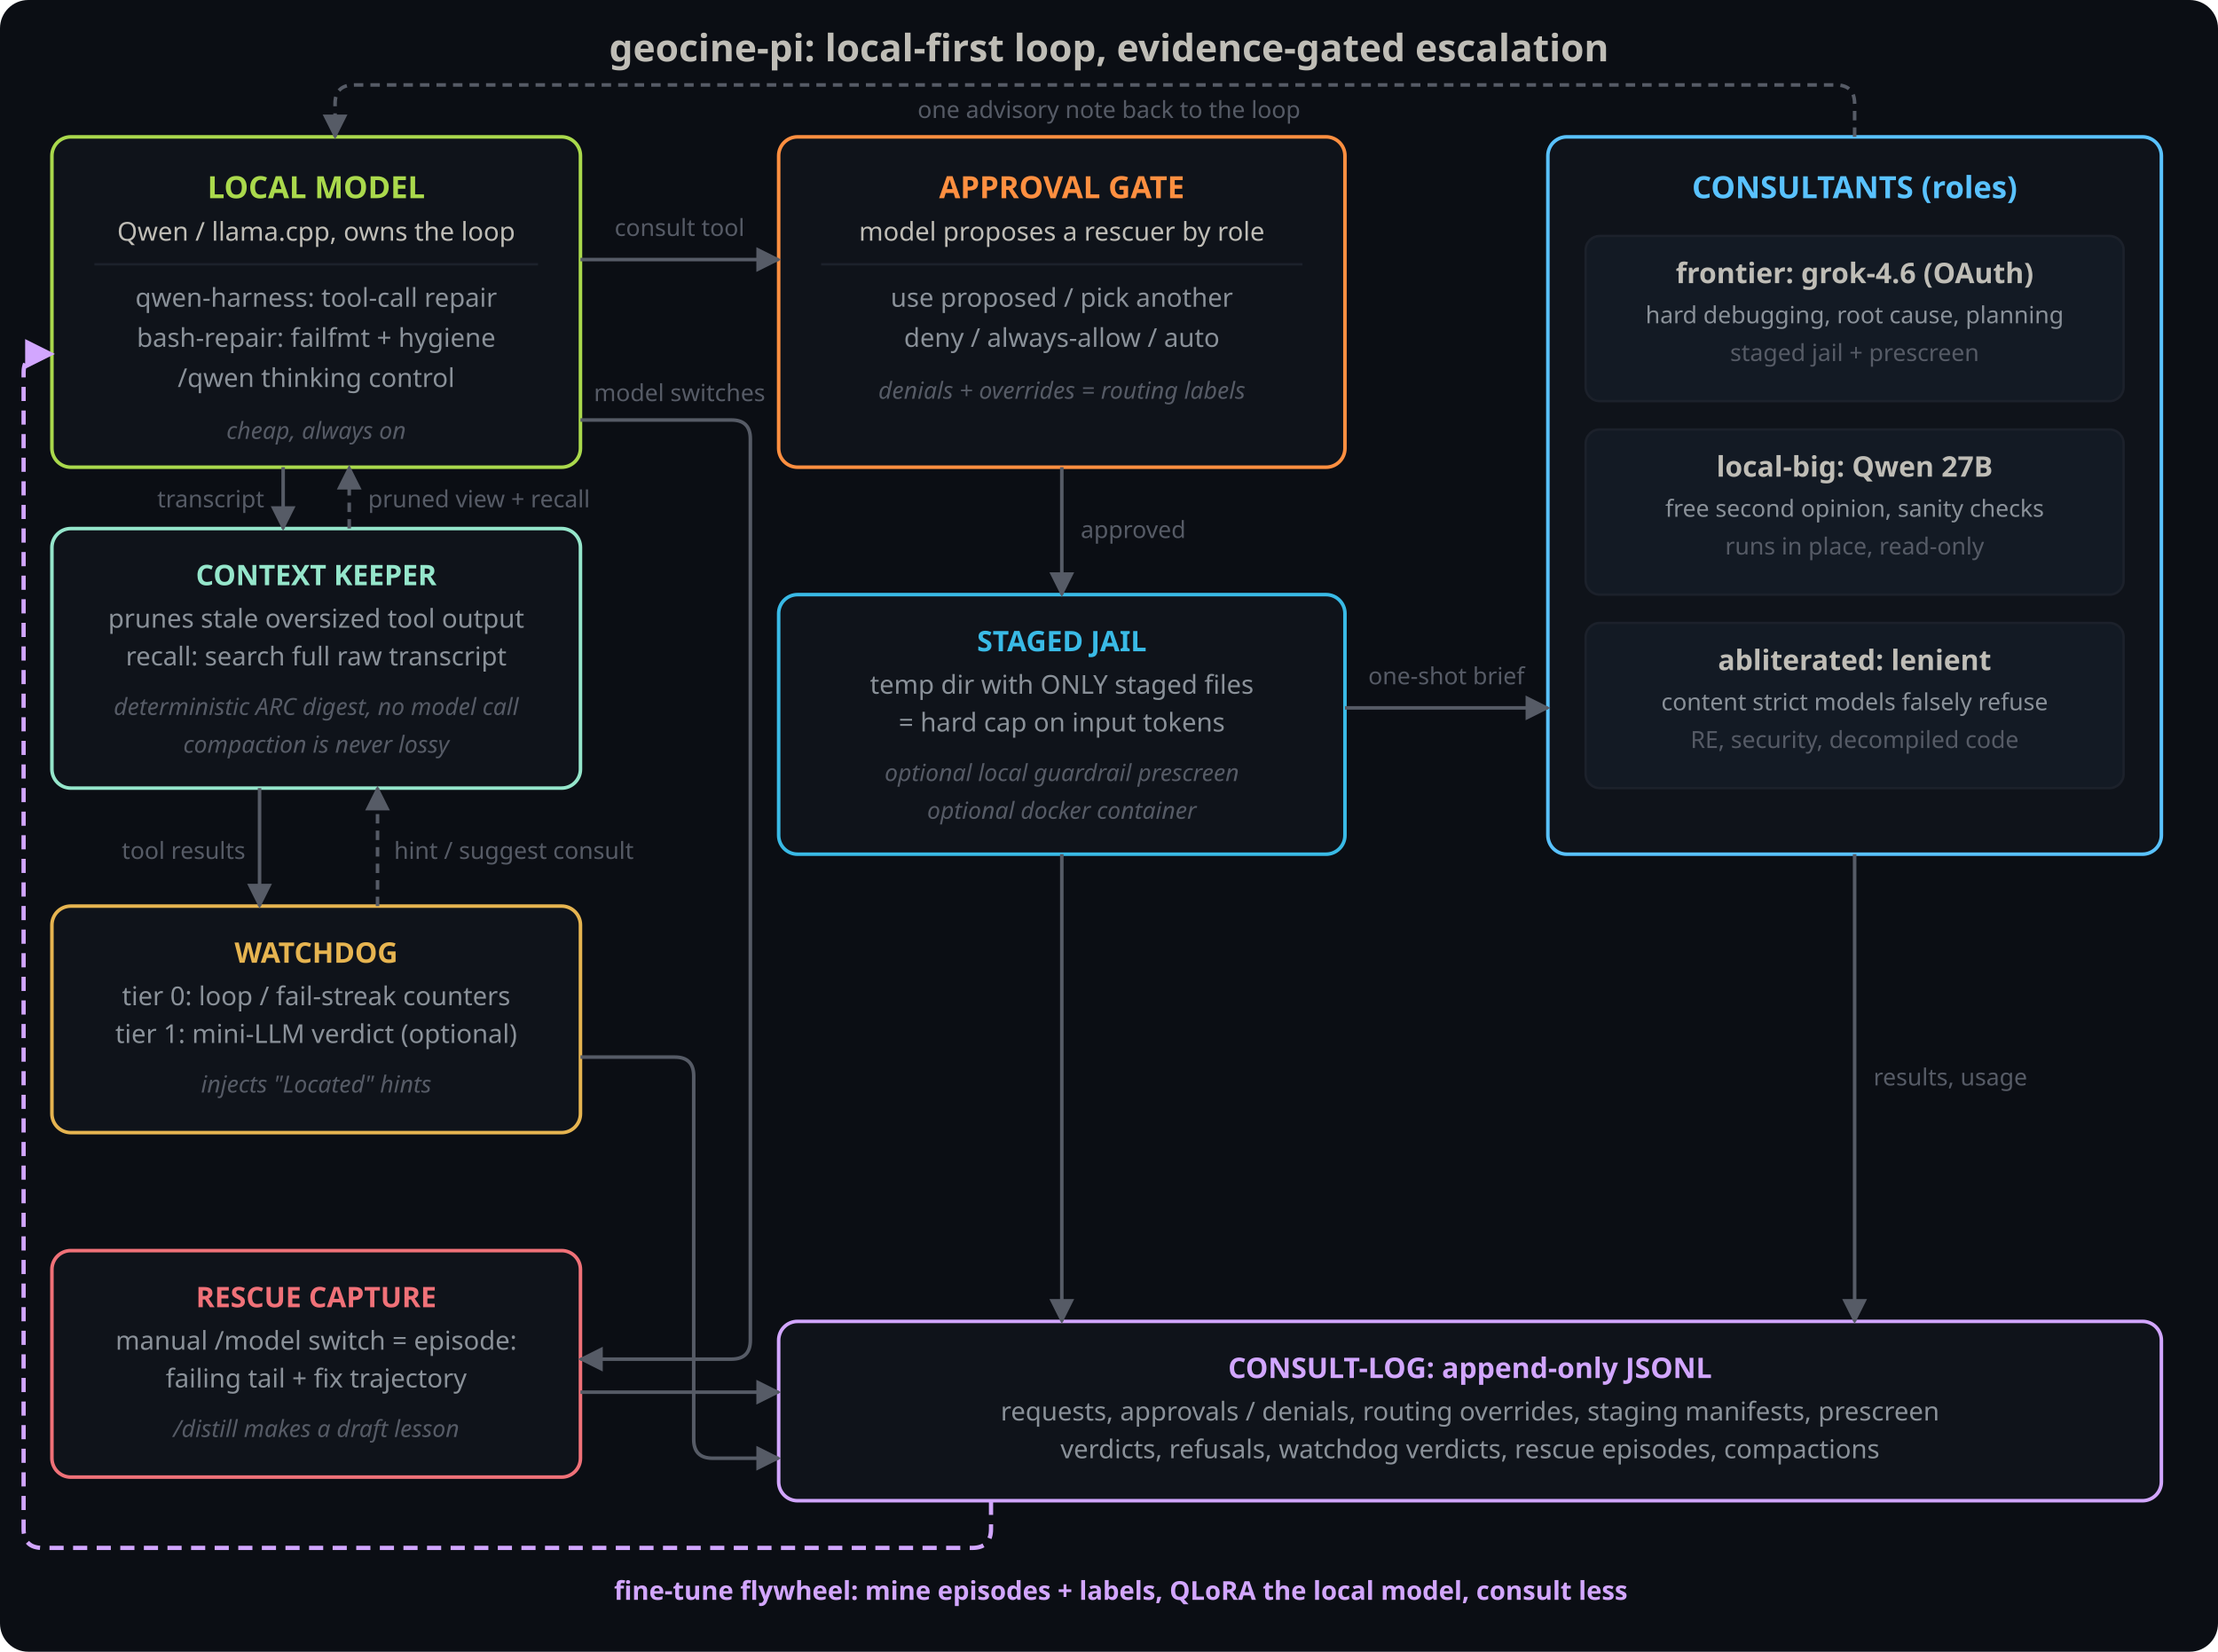
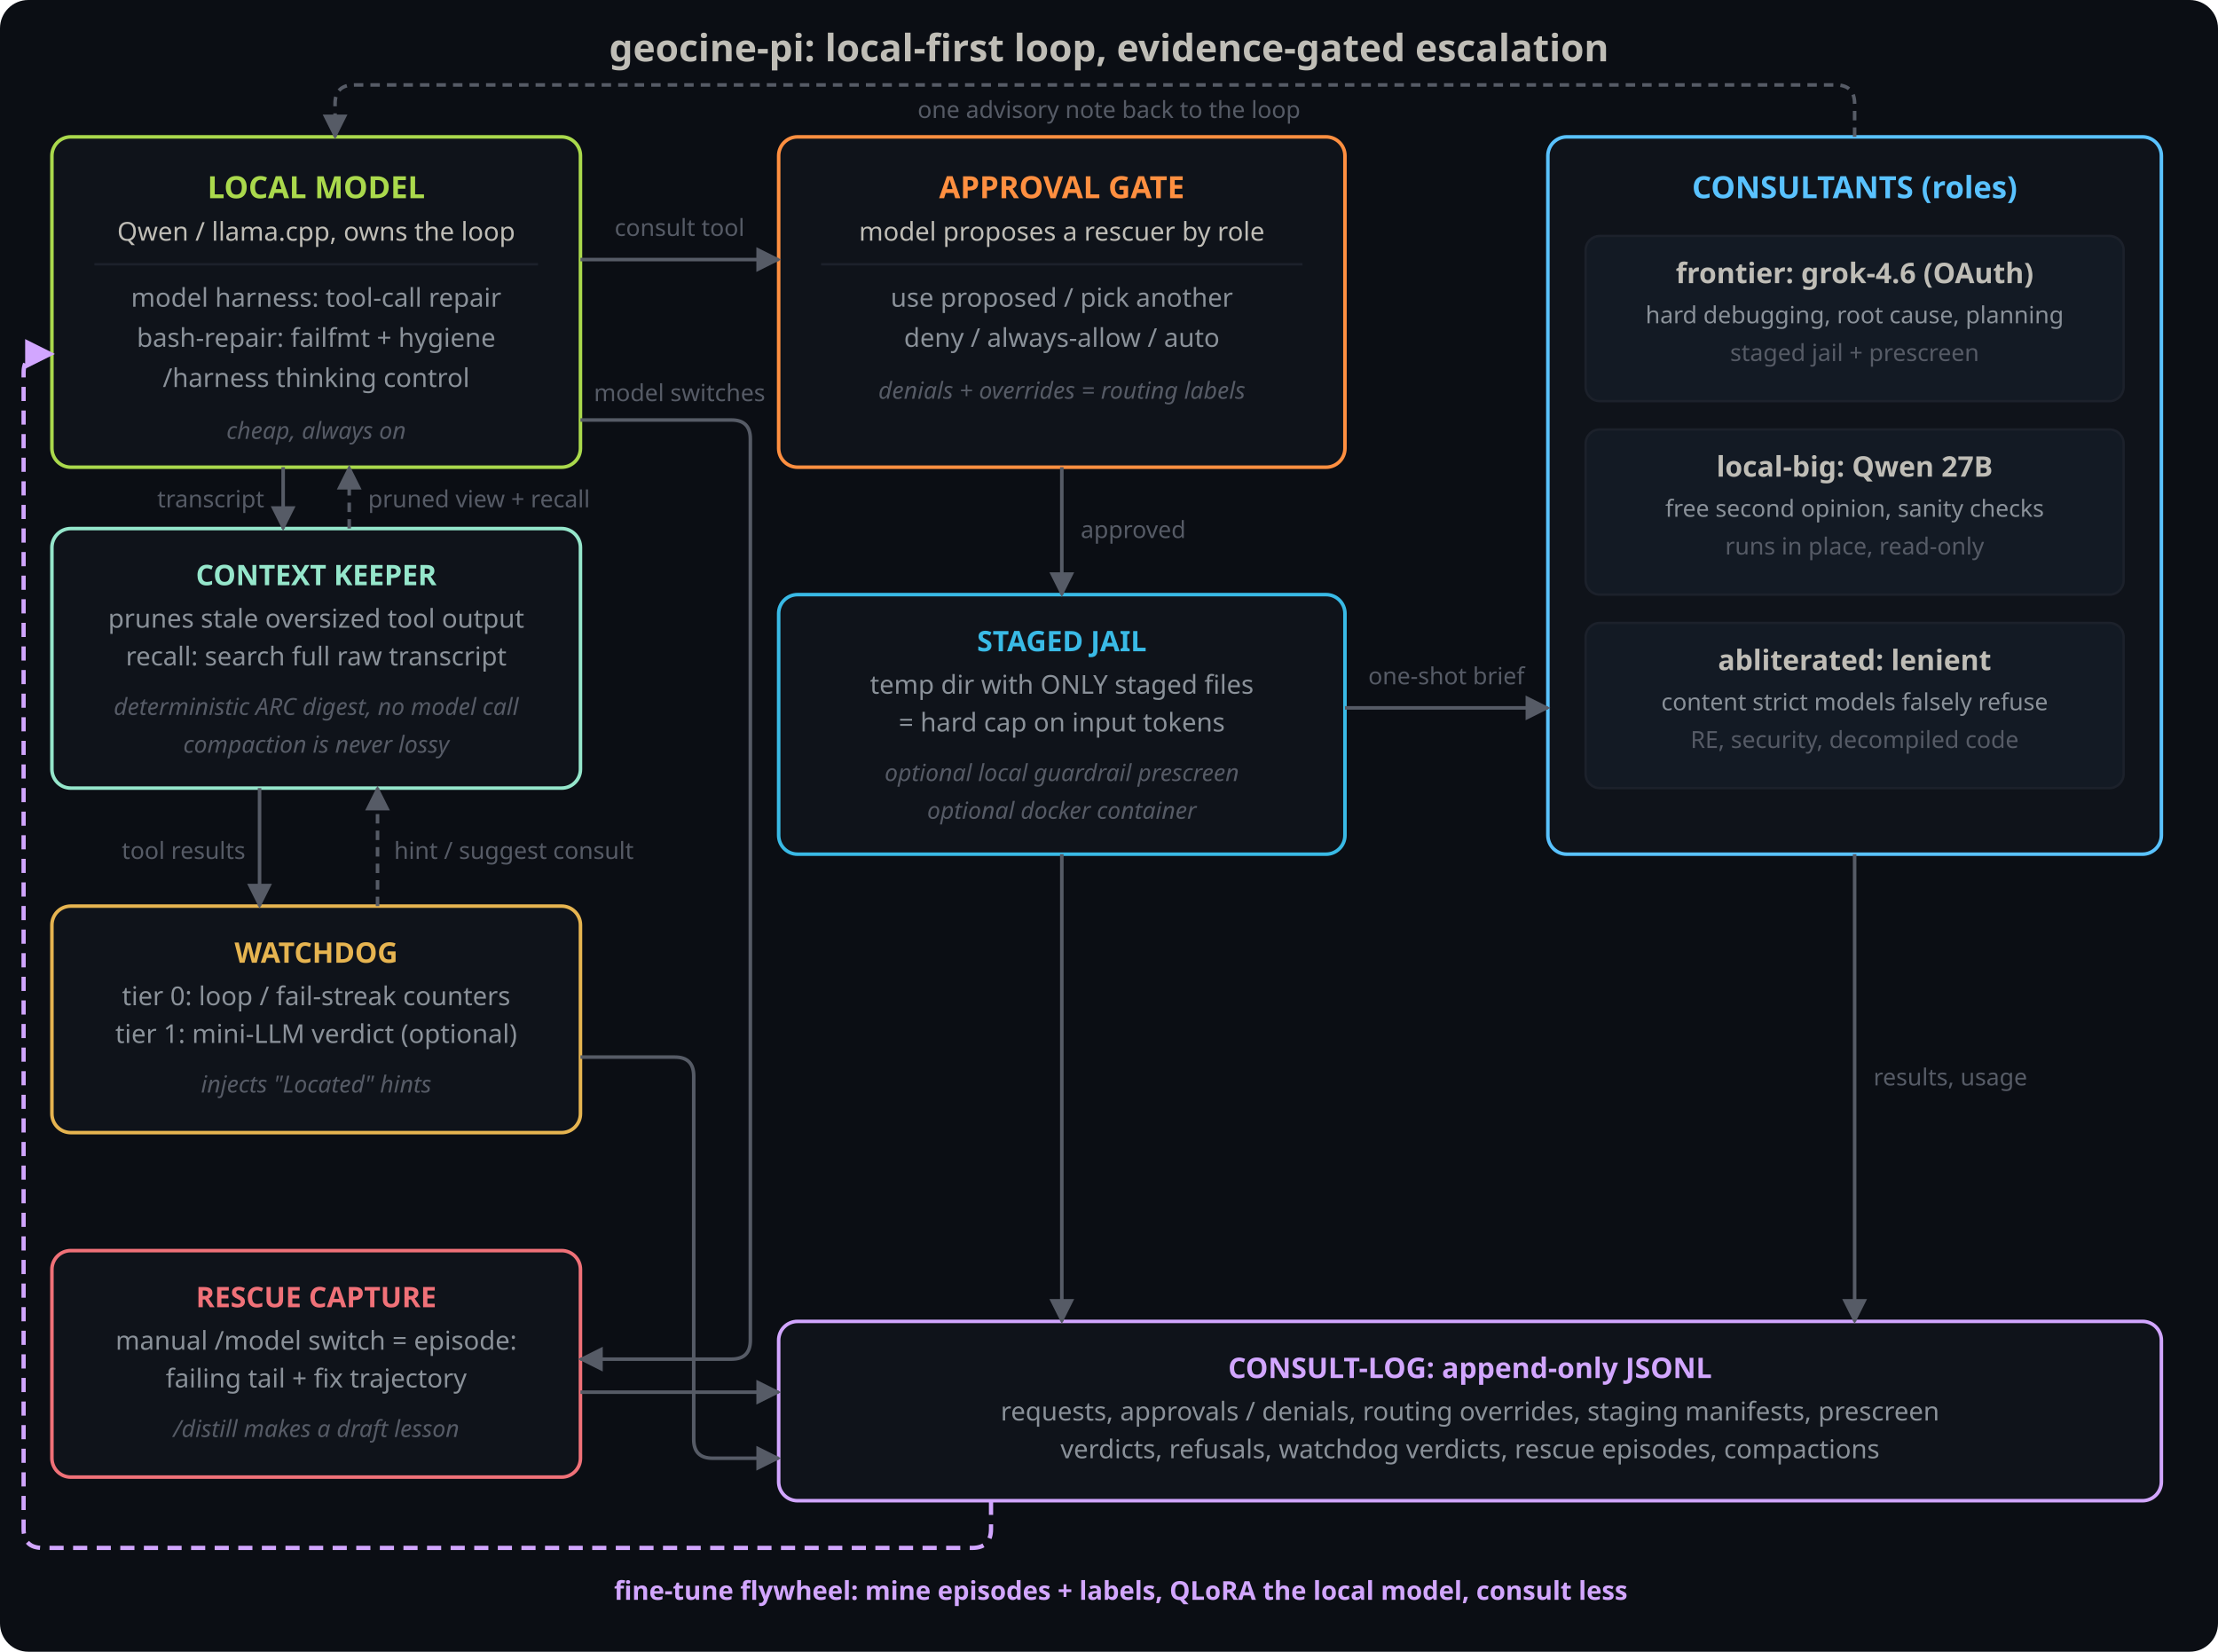
<svg xmlns="http://www.w3.org/2000/svg" viewBox="0 0 940 700" font-family="ui-sans-serif, system-ui, 'Segoe UI', sans-serif">
  <defs>
    <marker id="arrow" viewBox="0 0 10 10" refX="9" refY="5" markerWidth="7" markerHeight="7" orient="auto-start-reverse">
      <path d="M0,0 L10,5 L0,10 z" fill="#565b66" />
    </marker>
    <marker id="arrowp" viewBox="0 0 10 10" refX="9" refY="5" markerWidth="7" markerHeight="7" orient="auto-start-reverse">
      <path d="M0,0 L10,5 L0,10 z" fill="#d2a6ff" />
    </marker>
  </defs>
  <rect x="0" y="0" width="940" height="700" rx="12" fill="#0b0e14" />
  <text x="470" y="26" text-anchor="middle" font-size="16" font-weight="700" fill="#bfbdb6">geocine-pi: local-first loop, evidence-gated escalation</text>
  <rect x="22" y="58" width="224" height="140" rx="8" fill="#0f131a" stroke="#aad94c" stroke-width="1.5" />
  <text x="134" y="84" text-anchor="middle" font-size="13" font-weight="700" fill="#aad94c">LOCAL MODEL</text>
  <text x="134" y="102" text-anchor="middle" font-size="11" fill="#bfbdb6">Qwen / llama.cpp, owns the loop</text>
  <line x1="40" y1="112" x2="228" y2="112" stroke="#1c212b" stroke-width="1" />
-   <text x="134" y="130" text-anchor="middle" font-size="11" fill="#8a9199">qwen-harness: tool-call repair</text>
+   <text x="134" y="130" text-anchor="middle" font-size="11" fill="#8a9199">model harness: tool-call repair</text>
  <text x="134" y="147" text-anchor="middle" font-size="11" fill="#8a9199">bash-repair: failfmt + hygiene</text>
-   <text x="134" y="164" text-anchor="middle" font-size="11" fill="#8a9199">/qwen thinking control</text>
+   <text x="134" y="164" text-anchor="middle" font-size="11" fill="#8a9199">/harness thinking control</text>
  <text x="134" y="186" text-anchor="middle" font-size="10" font-style="italic" fill="#565b66">cheap, always on</text>
  <rect x="22" y="224" width="224" height="110" rx="8" fill="#0f131a" stroke="#95e6cb" stroke-width="1.5" />
  <text x="134" y="248" text-anchor="middle" font-size="12" font-weight="700" fill="#95e6cb">CONTEXT KEEPER</text>
  <text x="134" y="266" text-anchor="middle" font-size="11" fill="#8a9199">prunes stale oversized tool output</text>
  <text x="134" y="282" text-anchor="middle" font-size="11" fill="#8a9199">recall: search full raw transcript</text>
  <text x="134" y="303" text-anchor="middle" font-size="10" font-style="italic" fill="#565b66">deterministic ARC digest, no model call</text>
  <text x="134" y="319" text-anchor="middle" font-size="10" font-style="italic" fill="#565b66">compaction is never lossy</text>
  <path d="M120,198 L120,224" stroke="#565b66" stroke-width="1.5" fill="none" marker-end="url(#arrow)" />
  <text x="112" y="215" text-anchor="end" font-size="10" fill="#565b66">transcript</text>
  <path d="M148,224 L148,198" stroke="#565b66" stroke-width="1.5" fill="none" stroke-dasharray="4 3" marker-end="url(#arrow)" />
  <text x="156" y="215" font-size="10" fill="#565b66">pruned view + recall</text>
  <rect x="22" y="384" width="224" height="96" rx="8" fill="#0f131a" stroke="#e6b450" stroke-width="1.5" />
  <text x="134" y="408" text-anchor="middle" font-size="12" font-weight="700" fill="#e6b450">WATCHDOG</text>
  <text x="134" y="426" text-anchor="middle" font-size="11" fill="#8a9199">tier 0: loop / fail-streak counters</text>
  <text x="134" y="442" text-anchor="middle" font-size="11" fill="#8a9199">tier 1: mini-LLM verdict (optional)</text>
  <text x="134" y="463" text-anchor="middle" font-size="10" font-style="italic" fill="#565b66">injects "Located" hints</text>
  <path d="M110,334 L110,384" stroke="#565b66" stroke-width="1.5" fill="none" marker-end="url(#arrow)" />
  <text x="104" y="364" text-anchor="end" font-size="10" fill="#565b66">tool results</text>
  <path d="M160,384 L160,334" stroke="#565b66" stroke-width="1.5" fill="none" stroke-dasharray="4 3" marker-end="url(#arrow)" />
  <text x="167" y="364" font-size="10" fill="#565b66">hint / suggest consult</text>
  <rect x="22" y="530" width="224" height="96" rx="8" fill="#0f131a" stroke="#f07178" stroke-width="1.5" />
  <text x="134" y="554" text-anchor="middle" font-size="12" font-weight="700" fill="#f07178">RESCUE CAPTURE</text>
  <text x="134" y="572" text-anchor="middle" font-size="11" fill="#8a9199">manual /model switch = episode:</text>
  <text x="134" y="588" text-anchor="middle" font-size="11" fill="#8a9199">failing tail + fix trajectory</text>
  <text x="134" y="609" text-anchor="middle" font-size="10" font-style="italic" fill="#565b66">/distill makes a draft lesson</text>
  <path d="M246,178 L310,178 Q318,178 318,186 L318,568 Q318,576 310,576 L246,576" stroke="#565b66" stroke-width="1.5" fill="none" marker-end="url(#arrow)" />
  <text x="288" y="170" text-anchor="middle" font-size="10" fill="#565b66">model switches</text>
  <rect x="330" y="58" width="240" height="140" rx="8" fill="#0f131a" stroke="#ff8f40" stroke-width="1.5" />
  <text x="450" y="84" text-anchor="middle" font-size="13" font-weight="700" fill="#ff8f40">APPROVAL GATE</text>
  <text x="450" y="102" text-anchor="middle" font-size="11" fill="#bfbdb6">model proposes a rescuer by role</text>
  <line x1="348" y1="112" x2="552" y2="112" stroke="#1c212b" stroke-width="1" />
  <text x="450" y="130" text-anchor="middle" font-size="11" fill="#8a9199">use proposed / pick another</text>
  <text x="450" y="147" text-anchor="middle" font-size="11" fill="#8a9199">deny / always-allow / auto</text>
  <text x="450" y="169" text-anchor="middle" font-size="10" font-style="italic" fill="#565b66">denials + overrides = routing labels</text>
  <path d="M246,110 L330,110" stroke="#565b66" stroke-width="1.5" fill="none" marker-end="url(#arrow)" />
  <text x="288" y="100" text-anchor="middle" font-size="10" fill="#565b66">consult tool</text>
  <rect x="330" y="252" width="240" height="110" rx="8" fill="#0f131a" stroke="#39bae6" stroke-width="1.5" />
  <text x="450" y="276" text-anchor="middle" font-size="12" font-weight="700" fill="#39bae6">STAGED JAIL</text>
  <text x="450" y="294" text-anchor="middle" font-size="11" fill="#8a9199">temp dir with ONLY staged files</text>
  <text x="450" y="310" text-anchor="middle" font-size="11" fill="#8a9199">= hard cap on input tokens</text>
  <text x="450" y="331" text-anchor="middle" font-size="10" font-style="italic" fill="#565b66">optional local guardrail prescreen</text>
  <text x="450" y="347" text-anchor="middle" font-size="10" font-style="italic" fill="#565b66">optional docker container</text>
  <path d="M450,198 L450,252" stroke="#565b66" stroke-width="1.5" fill="none" marker-end="url(#arrow)" />
  <text x="458" y="228" font-size="10" fill="#565b66">approved</text>
  <rect x="656" y="58" width="260" height="304" rx="8" fill="#0f131a" stroke="#59c2ff" stroke-width="1.5" />
  <text x="786" y="84" text-anchor="middle" font-size="13" font-weight="700" fill="#59c2ff">CONSULTANTS (roles)</text>
  <rect x="672" y="100" width="228" height="70" rx="6" fill="#131a24" stroke="#1c212b" stroke-width="1" />
  <text x="786" y="120" text-anchor="middle" font-size="12" font-weight="600" fill="#bfbdb6">frontier: grok-4.6 (OAuth)</text>
  <text x="786" y="137" text-anchor="middle" font-size="10" fill="#8a9199">hard debugging, root cause, planning</text>
  <text x="786" y="153" text-anchor="middle" font-size="10" fill="#565b66">staged jail + prescreen</text>
  <rect x="672" y="182" width="228" height="70" rx="6" fill="#131a24" stroke="#1c212b" stroke-width="1" />
  <text x="786" y="202" text-anchor="middle" font-size="12" font-weight="600" fill="#bfbdb6">local-big: Qwen 27B</text>
  <text x="786" y="219" text-anchor="middle" font-size="10" fill="#8a9199">free second opinion, sanity checks</text>
  <text x="786" y="235" text-anchor="middle" font-size="10" fill="#565b66">runs in place, read-only</text>
  <rect x="672" y="264" width="228" height="70" rx="6" fill="#131a24" stroke="#1c212b" stroke-width="1" />
  <text x="786" y="284" text-anchor="middle" font-size="12" font-weight="600" fill="#bfbdb6">abliterated: lenient</text>
  <text x="786" y="301" text-anchor="middle" font-size="10" fill="#8a9199">content strict models falsely refuse</text>
  <text x="786" y="317" text-anchor="middle" font-size="10" fill="#565b66">RE, security, decompiled code</text>
  <path d="M570,300 L656,300" stroke="#565b66" stroke-width="1.5" fill="none" marker-end="url(#arrow)" />
  <text x="613" y="290" text-anchor="middle" font-size="10" fill="#565b66">one-shot brief</text>
  <path d="M786,58 L786,44 Q786,36 778,36 L150,36 Q142,36 142,44 L142,58" stroke="#565b66" stroke-width="1.5" fill="none" stroke-dasharray="4 3" marker-end="url(#arrow)" />
  <text x="470" y="50" text-anchor="middle" font-size="10" fill="#565b66">one advisory note back to the loop</text>
  <rect x="330" y="560" width="586" height="76" rx="8" fill="#0f131a" stroke="#d2a6ff" stroke-width="1.5" />
  <text x="623" y="584" text-anchor="middle" font-size="12" font-weight="700" fill="#d2a6ff">CONSULT-LOG: append-only JSONL</text>
  <text x="623" y="602" text-anchor="middle" font-size="11" fill="#8a9199">requests, approvals / denials, routing overrides, staging manifests, prescreen</text>
  <text x="623" y="618" text-anchor="middle" font-size="11" fill="#8a9199">verdicts, refusals, watchdog verdicts, rescue episodes, compactions</text>
  <path d="M450,362 L450,560" stroke="#565b66" stroke-width="1.5" fill="none" marker-end="url(#arrow)" />
  <path d="M786,362 L786,560" stroke="#565b66" stroke-width="1.5" fill="none" marker-end="url(#arrow)" />
  <text x="794" y="460" font-size="10" fill="#565b66">results, usage</text>
  <path d="M246,448 L286,448 Q294,448 294,456 L294,610 Q294,618 302,618 L330,618" stroke="#565b66" stroke-width="1.5" fill="none" marker-end="url(#arrow)" />
  <path d="M246,590 L330,590" stroke="#565b66" stroke-width="1.5" fill="none" marker-end="url(#arrow)" />
  <path d="M420,636 L420,648 Q420,656 412,656 L18,656 Q10,656 10,648 L10,158 Q10,150 18,150 L22,150" stroke="#d2a6ff" stroke-width="1.8" fill="none" stroke-dasharray="6 4" marker-end="url(#arrowp)" />
  <text x="475" y="678" text-anchor="middle" font-size="11" font-weight="600" fill="#d2a6ff">fine-tune flywheel: mine episodes + labels, QLoRA the local model, consult less</text>
</svg>
